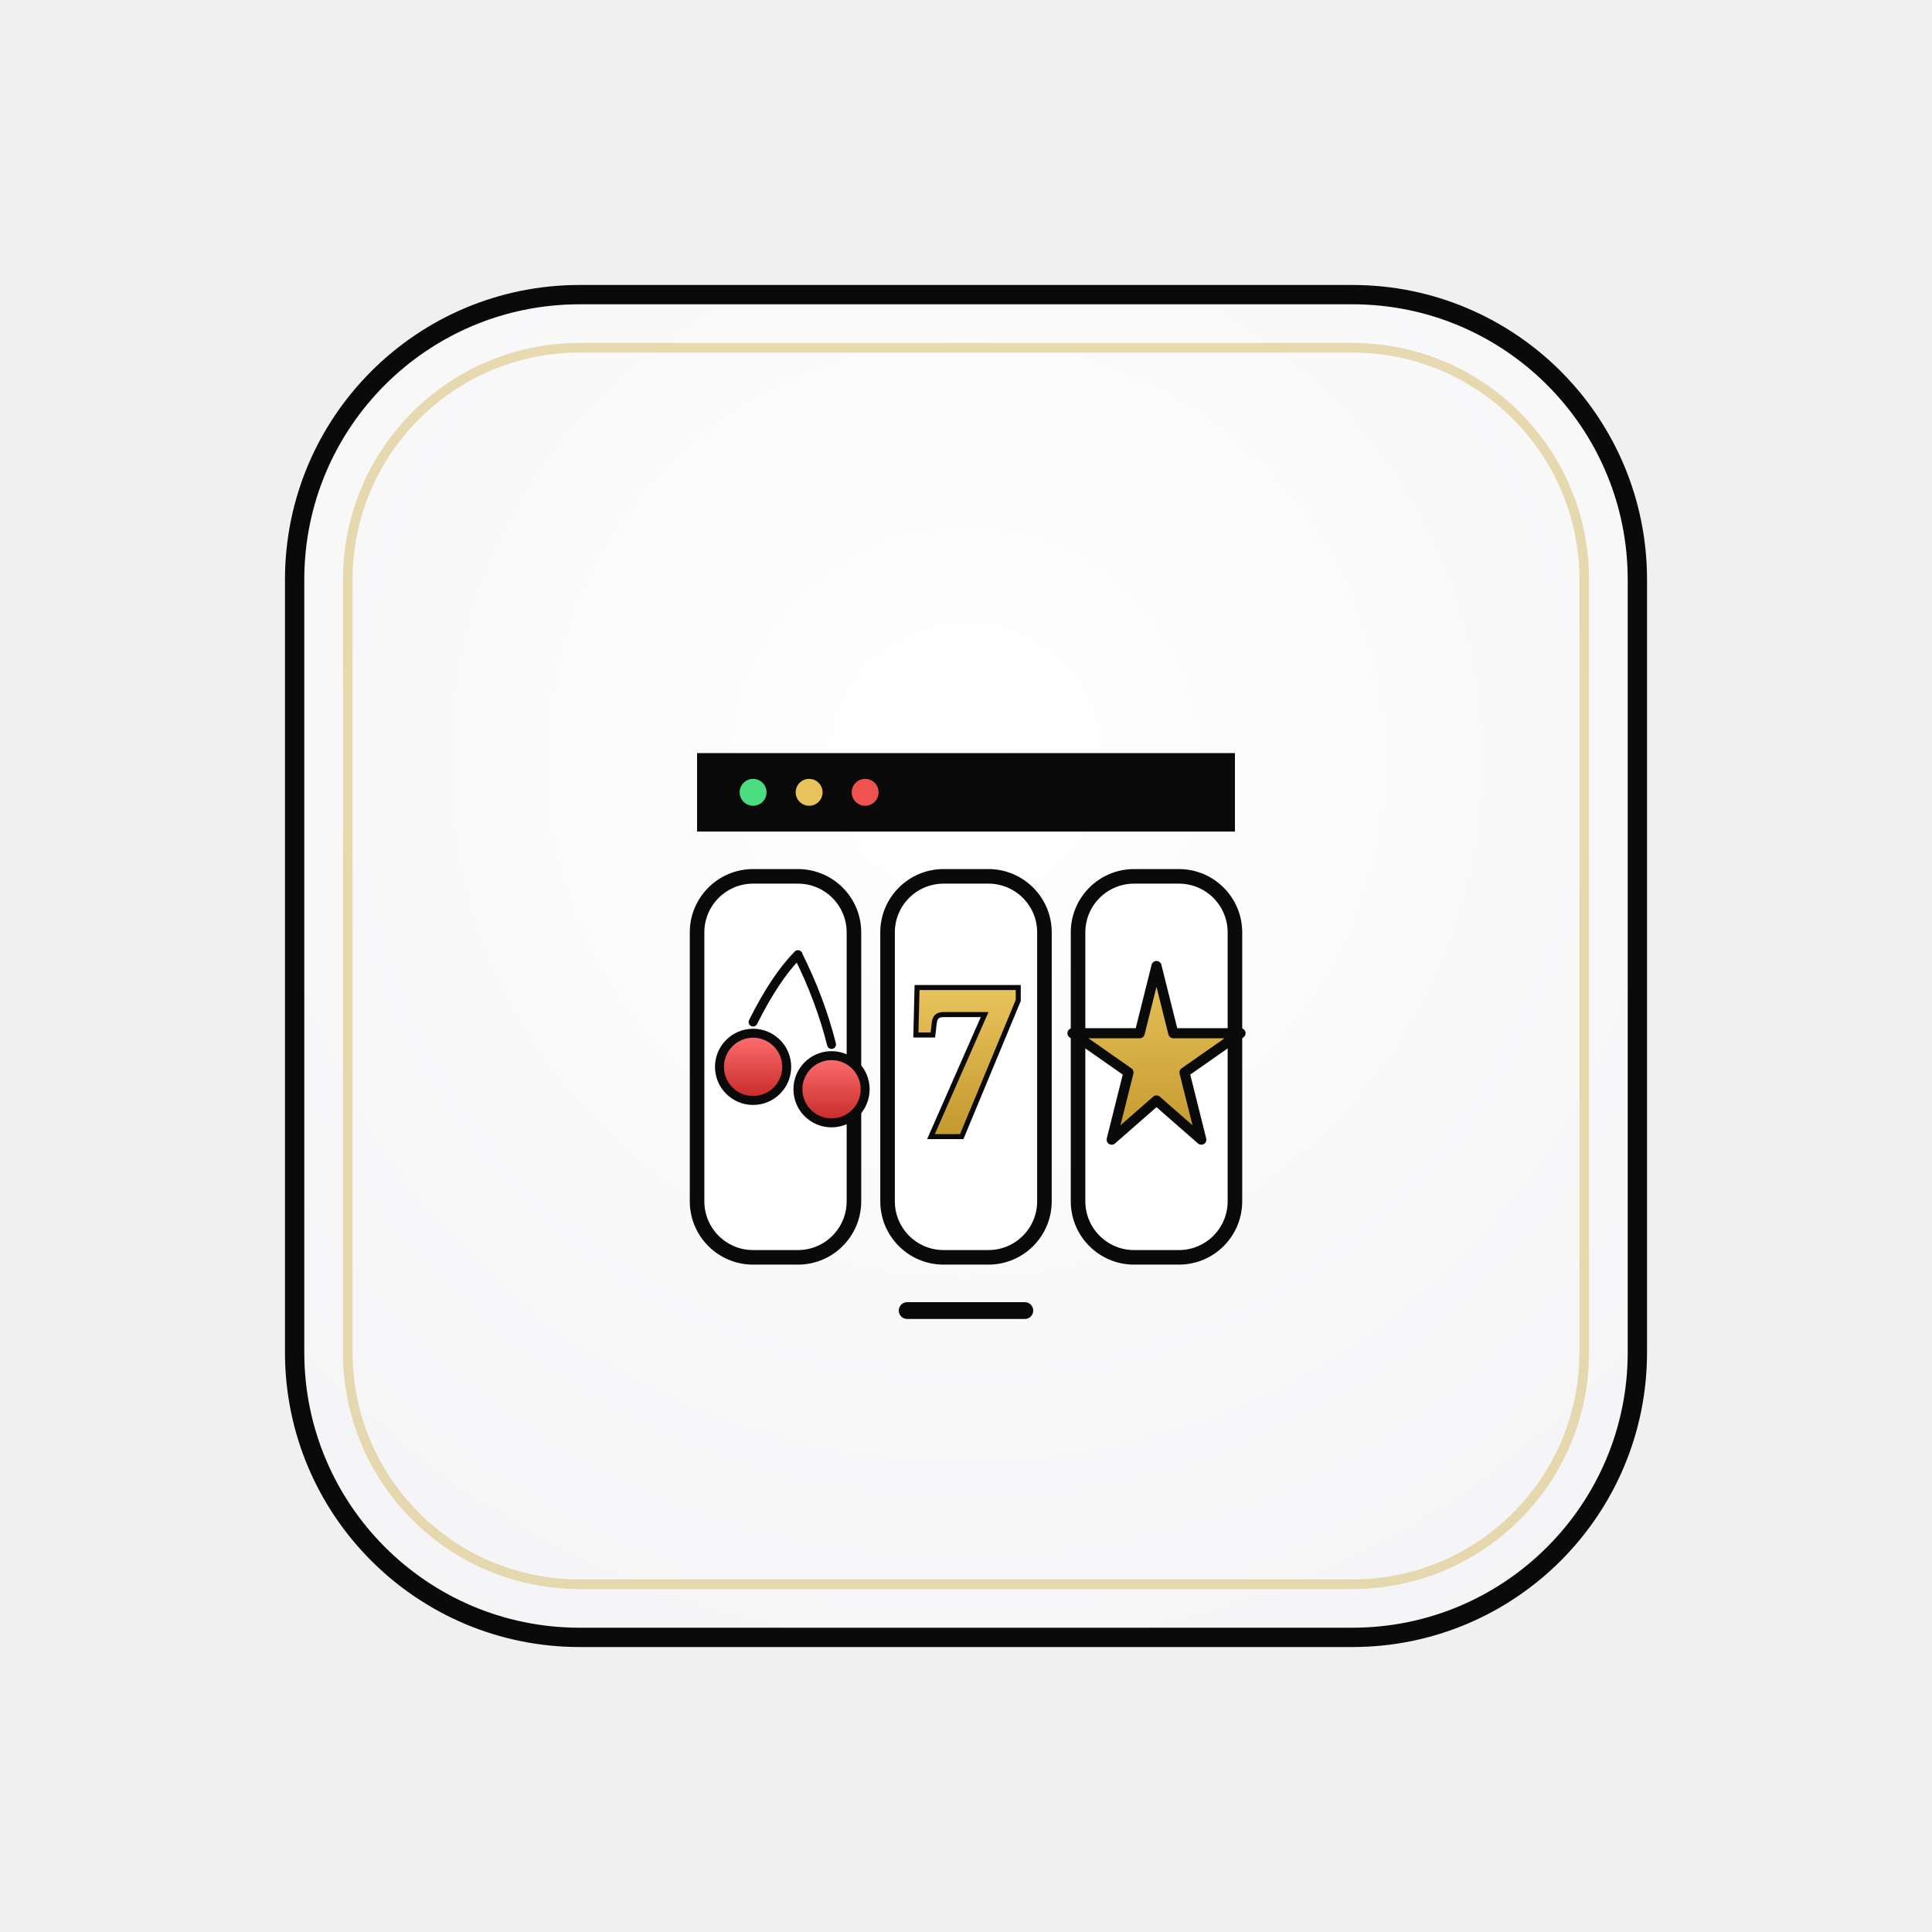
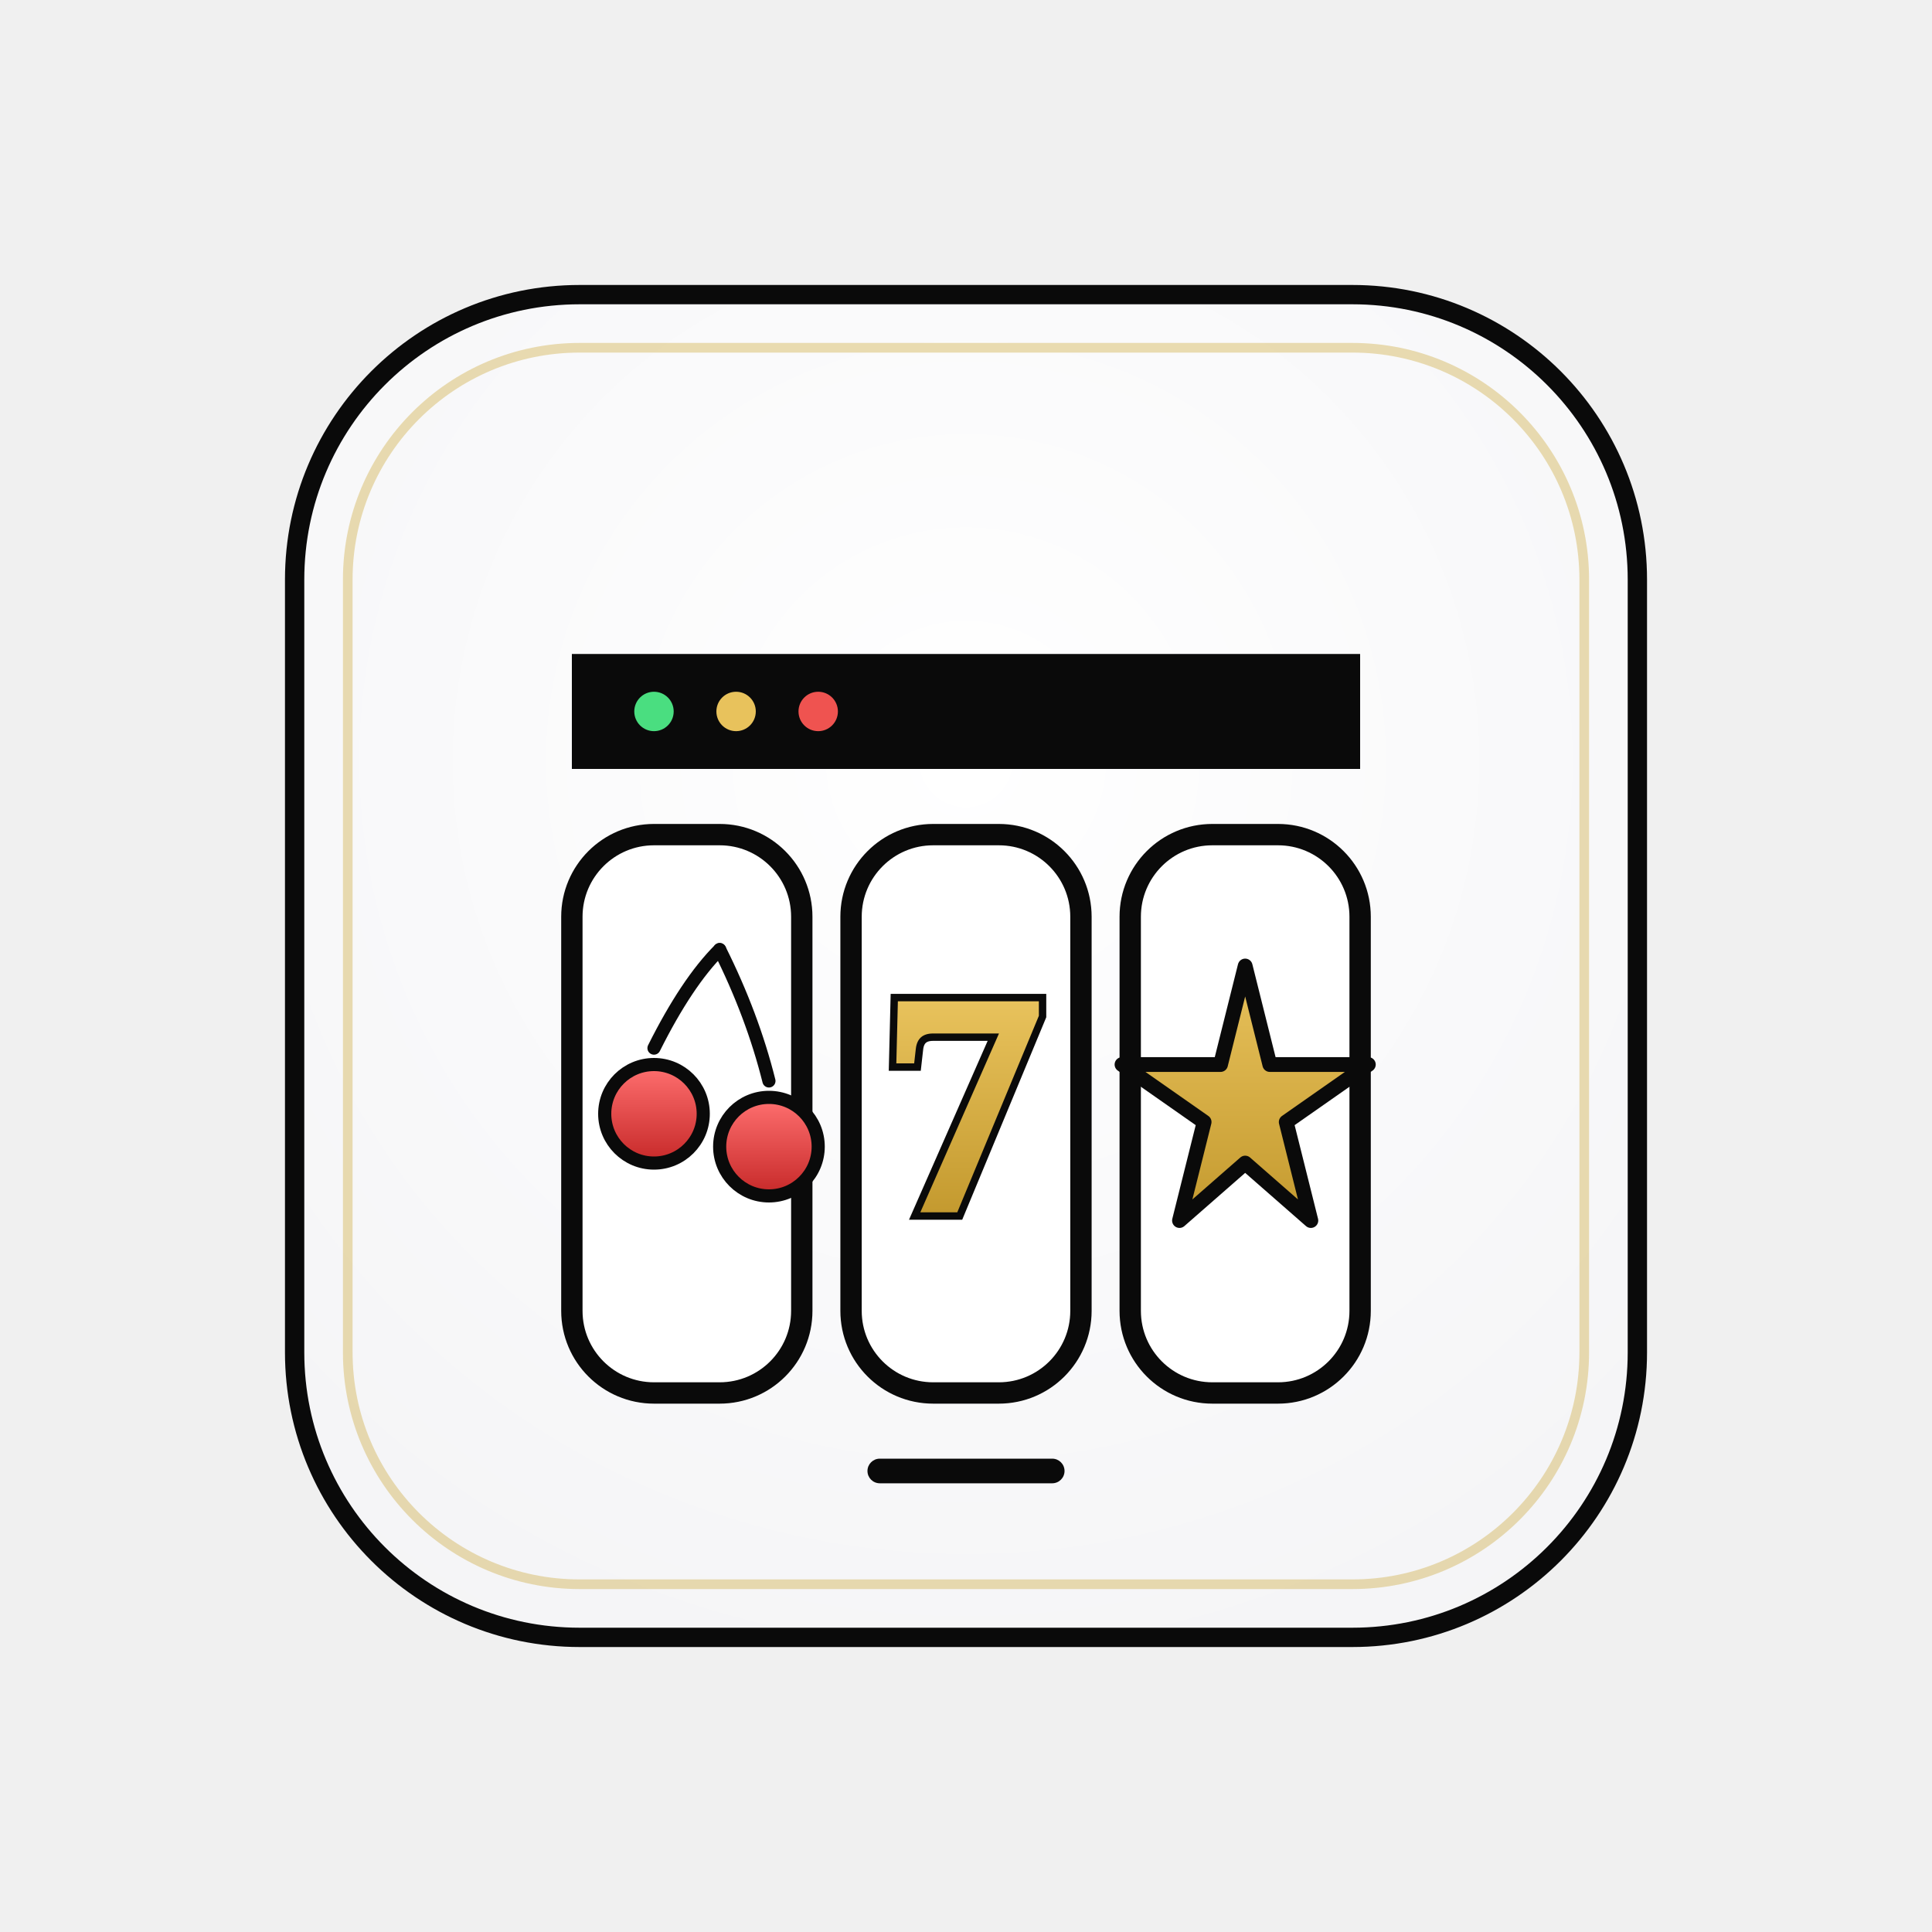
<svg xmlns="http://www.w3.org/2000/svg" viewBox="0 0 200 200" width="200" height="200">
  <defs>
    <radialGradient id="lf-bg" cx="50%" cy="35%" r="75%">
      <stop offset="0%" stop-color="#ffffff" />
      <stop offset="100%" stop-color="#f4f4f6" />
    </radialGradient>
    <linearGradient id="lf-gold" x1="0" y1="0" x2="0" y2="1">
      <stop offset="0%" stop-color="#e8c25c" />
      <stop offset="100%" stop-color="#c49a2f" />
    </linearGradient>
    <linearGradient id="lf-red" x1="0" y1="0" x2="0" y2="1">
      <stop offset="0%" stop-color="#ff7070" />
      <stop offset="100%" stop-color="#c62828" />
    </linearGradient>
  </defs>
  <rect x="30" y="30" width="140" height="140" rx="30" fill="url(#lf-bg)" />
  <rect x="30.5" y="30.5" width="139" height="139" rx="29.5" fill="none" stroke="#0a0a0a" stroke-width="2" />
  <rect x="36" y="36" width="128" height="128" rx="24" fill="none" stroke="rgba(201,162,39,.35)" stroke-width="1" />
-   <g transform="translate(100,100) scale(0.58) translate(-100,-100)">
+   <g transform="translate(100,100) scale(0.85) translate(-100,-100)">
    <path d="M52 62 L148 62 L148 76 L52 76 Z" fill="#0a0a0a" />
    <circle cx="62" cy="69" r="2.4" fill="#4ade80" />
    <circle cx="72" cy="69" r="2.4" fill="#e8c25c" />
    <circle cx="82" cy="69" r="2.4" fill="#ef5350" />
    <rect x="52" y="84" width="28" height="68" rx="10" fill="#fff" stroke="#0a0a0a" stroke-width="2.6" />
    <rect x="86" y="84" width="28" height="68" rx="10" fill="#fff" stroke="#0a0a0a" stroke-width="2.6" />
    <rect x="120" y="84" width="28" height="68" rx="10" fill="#fff" stroke="#0a0a0a" stroke-width="2.6" />
    <circle cx="62" cy="118" r="6" fill="url(#lf-red)" stroke="#0a0a0a" stroke-width="1.6" />
    <circle cx="76" cy="122" r="6" fill="url(#lf-red)" stroke="#0a0a0a" stroke-width="1.6" />
    <path d="M62 110 Q66 102 70 98" stroke="#0a0a0a" stroke-width="1.6" fill="none" stroke-linecap="round" />
    <path d="M76 114 Q74 106 70 98" stroke="#0a0a0a" stroke-width="1.6" fill="none" stroke-linecap="round" />
    <text x="100" y="130" text-anchor="middle" font-family="Georgia,serif" font-size="36" font-weight="900" fill="url(#lf-gold)" stroke="#0a0a0a" stroke-width="1.8" paint-order="stroke">7</text>
    <path d="M134 100 L137 112 L149 112 L139 119 L142 131 L134 124 L126 131 L129 119 L119 112 L131 112 Z" fill="url(#lf-gold)" stroke="#0a0a0a" stroke-width="1.8" stroke-linejoin="round" />
    <rect x="88" y="160" width="24" height="3" rx="1.5" fill="#0a0a0a" />
  </g>
</svg>
